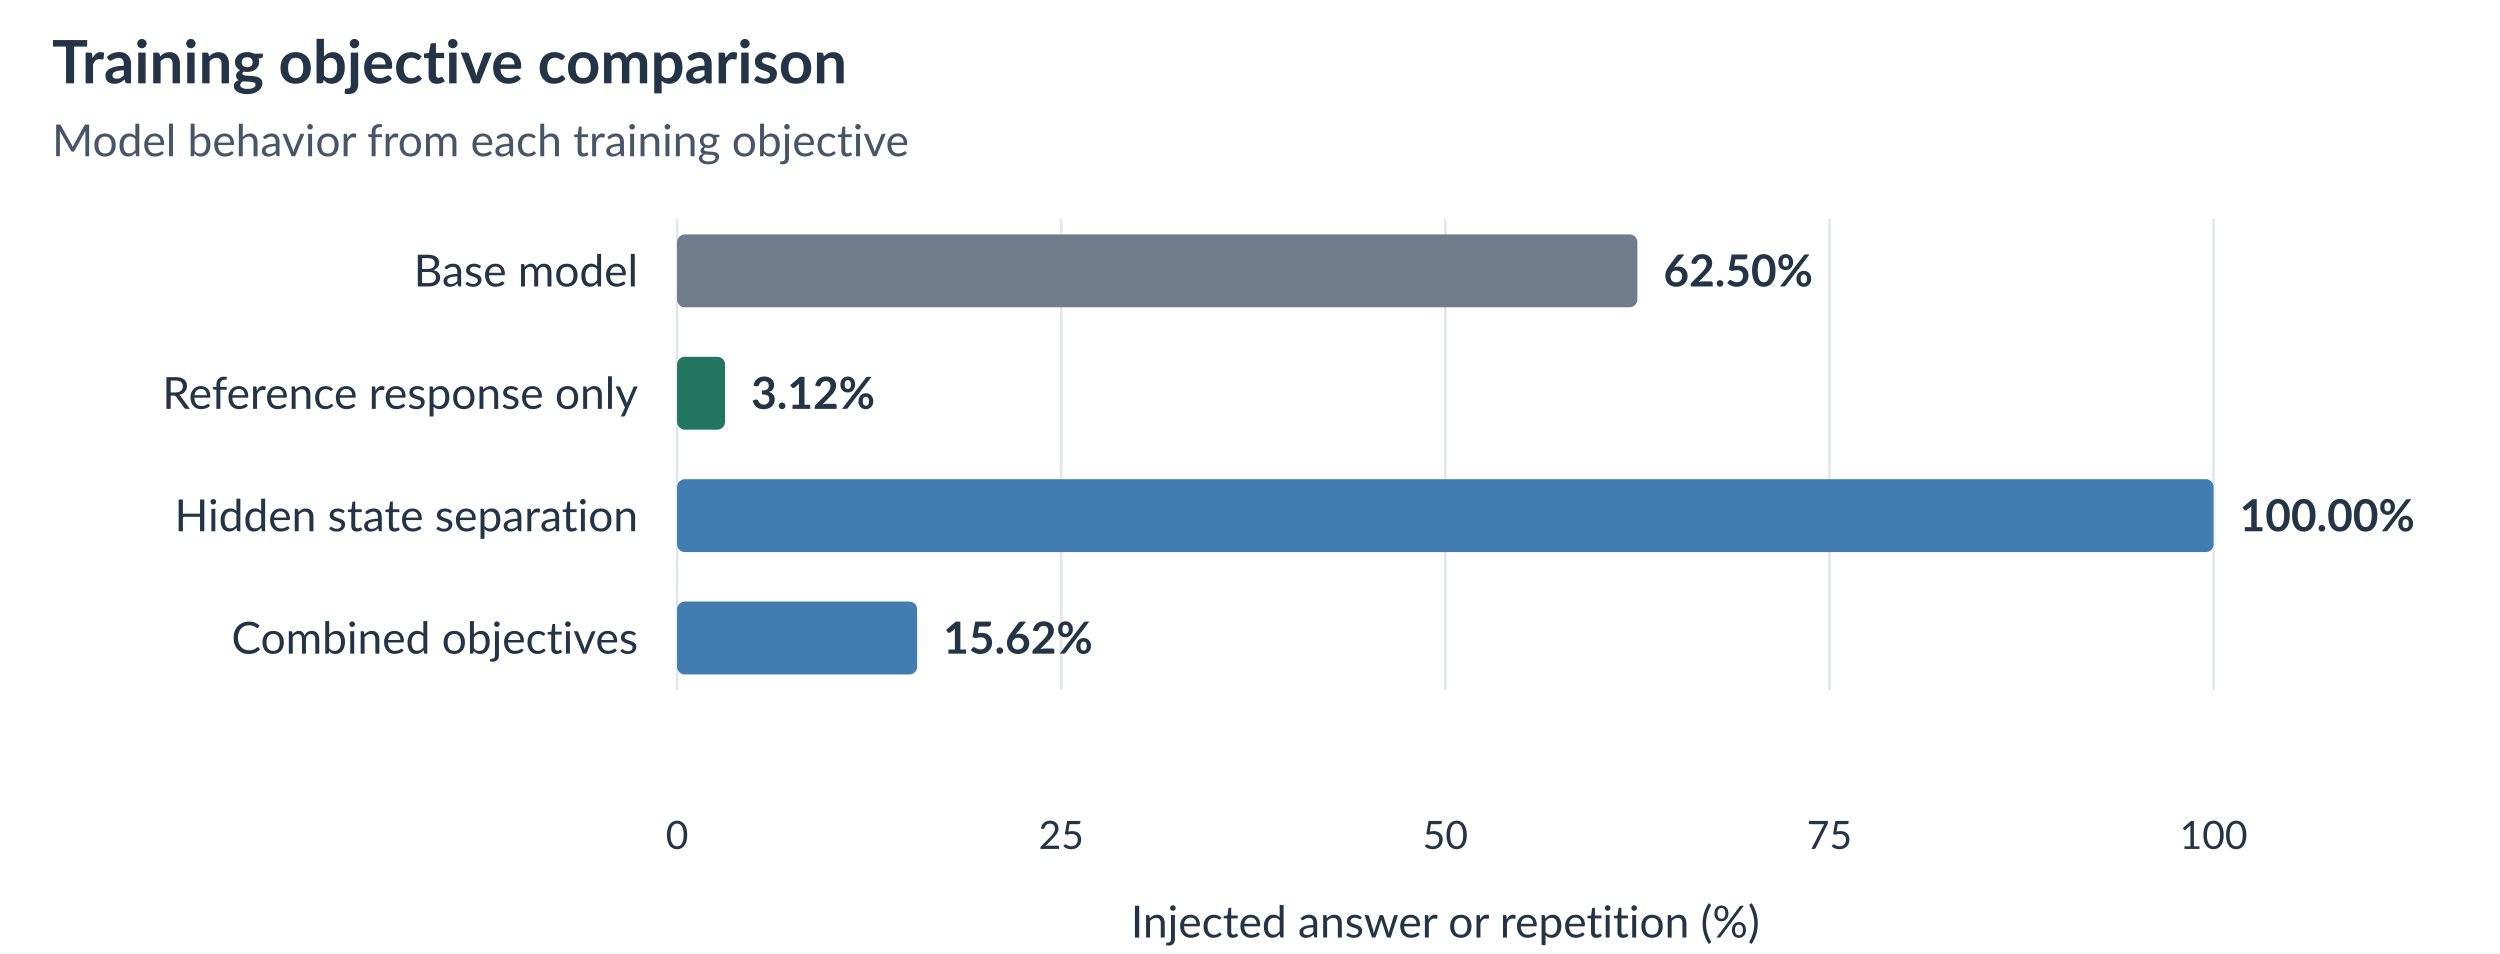
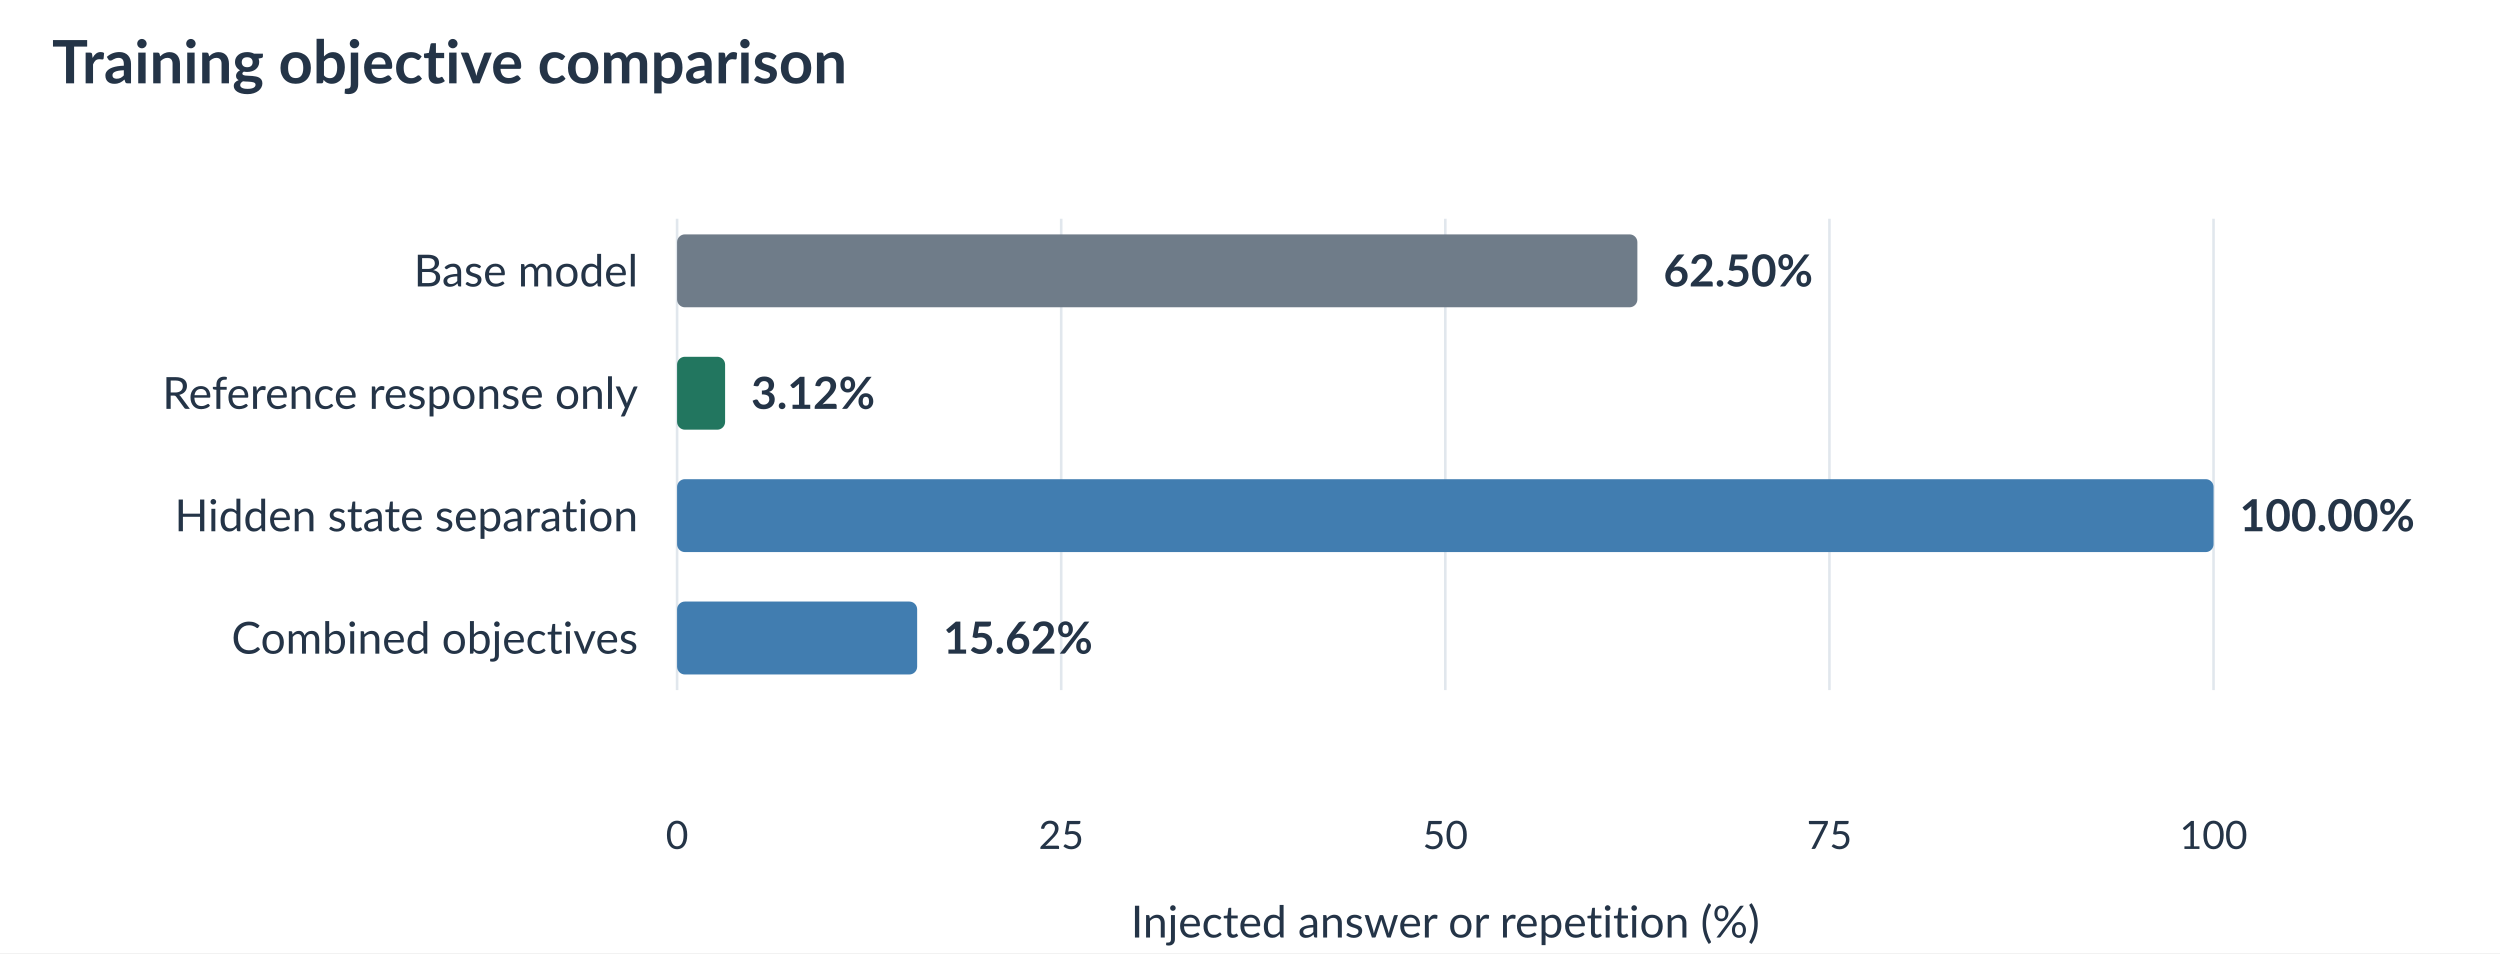
<svg xmlns="http://www.w3.org/2000/svg" viewBox="0 0 960 366" role="img" aria-labelledby="title desc">
  <rect width="100%" height="100%" fill="white" />
  <g font-family="Lato, Arial, sans-serif" fill="#243447">
    <text x="20" y="32" font-size="23" font-weight="700">Training objective comparison</text>
-     <text class="chart-subtitle" x="20" y="60" font-size="17" fill="#475569">Model behavior from each training objective</text>
    <line x1="260.0" x2="260.0" y1="84" y2="265" stroke="#e1e7ed" />
    <text x="260.0" y="326" text-anchor="middle" font-size="15">0</text>
    <line x1="407.5" x2="407.5" y1="84" y2="265" stroke="#e1e7ed" />
    <text x="407.5" y="326" text-anchor="middle" font-size="15">25</text>
    <line x1="555.0" x2="555.0" y1="84" y2="265" stroke="#e1e7ed" />
    <text x="555.0" y="326" text-anchor="middle" font-size="15">50</text>
    <line x1="702.5" x2="702.5" y1="84" y2="265" stroke="#e1e7ed" />
    <text x="702.5" y="326" text-anchor="middle" font-size="15">75</text>
    <line x1="850.0" x2="850.0" y1="84" y2="265" stroke="#e1e7ed" />
    <text x="850.0" y="326" text-anchor="middle" font-size="15">100</text>
    <text x="245" y="110" text-anchor="end" font-size="17">Base model</text>
    <rect x="260" y="90" width="368.75" height="28" rx="3" fill="#6f7c89" />
    <text x="638.75" y="110" text-anchor="start" font-size="17" font-weight="700">62.50%</text>
    <text x="245" y="157" text-anchor="end" font-size="17">Reference response only</text>
    <rect x="260" y="137" width="18.438" height="28" rx="3" fill="#22765f" />
    <text x="288.438" y="157" text-anchor="start" font-size="17" font-weight="700">3.12%</text>
    <text x="245" y="204" text-anchor="end" font-size="17">Hidden state separation</text>
    <rect x="260" y="184" width="590.0" height="28" rx="3" fill="#417db0" />
    <text x="860.0" y="204" text-anchor="start" font-size="17" font-weight="700">100.00%</text>
    <text x="245" y="251" text-anchor="end" font-size="17">Combined objectives</text>
    <rect x="260" y="231" width="92.188" height="28" rx="3" fill="#417db0" />
    <text x="362.188" y="251" text-anchor="start" font-size="17" font-weight="700">15.62%</text>
    <text x="555.0" y="360" text-anchor="middle" font-size="17">Injected answer or repetition (%)</text>
  </g>
</svg>
